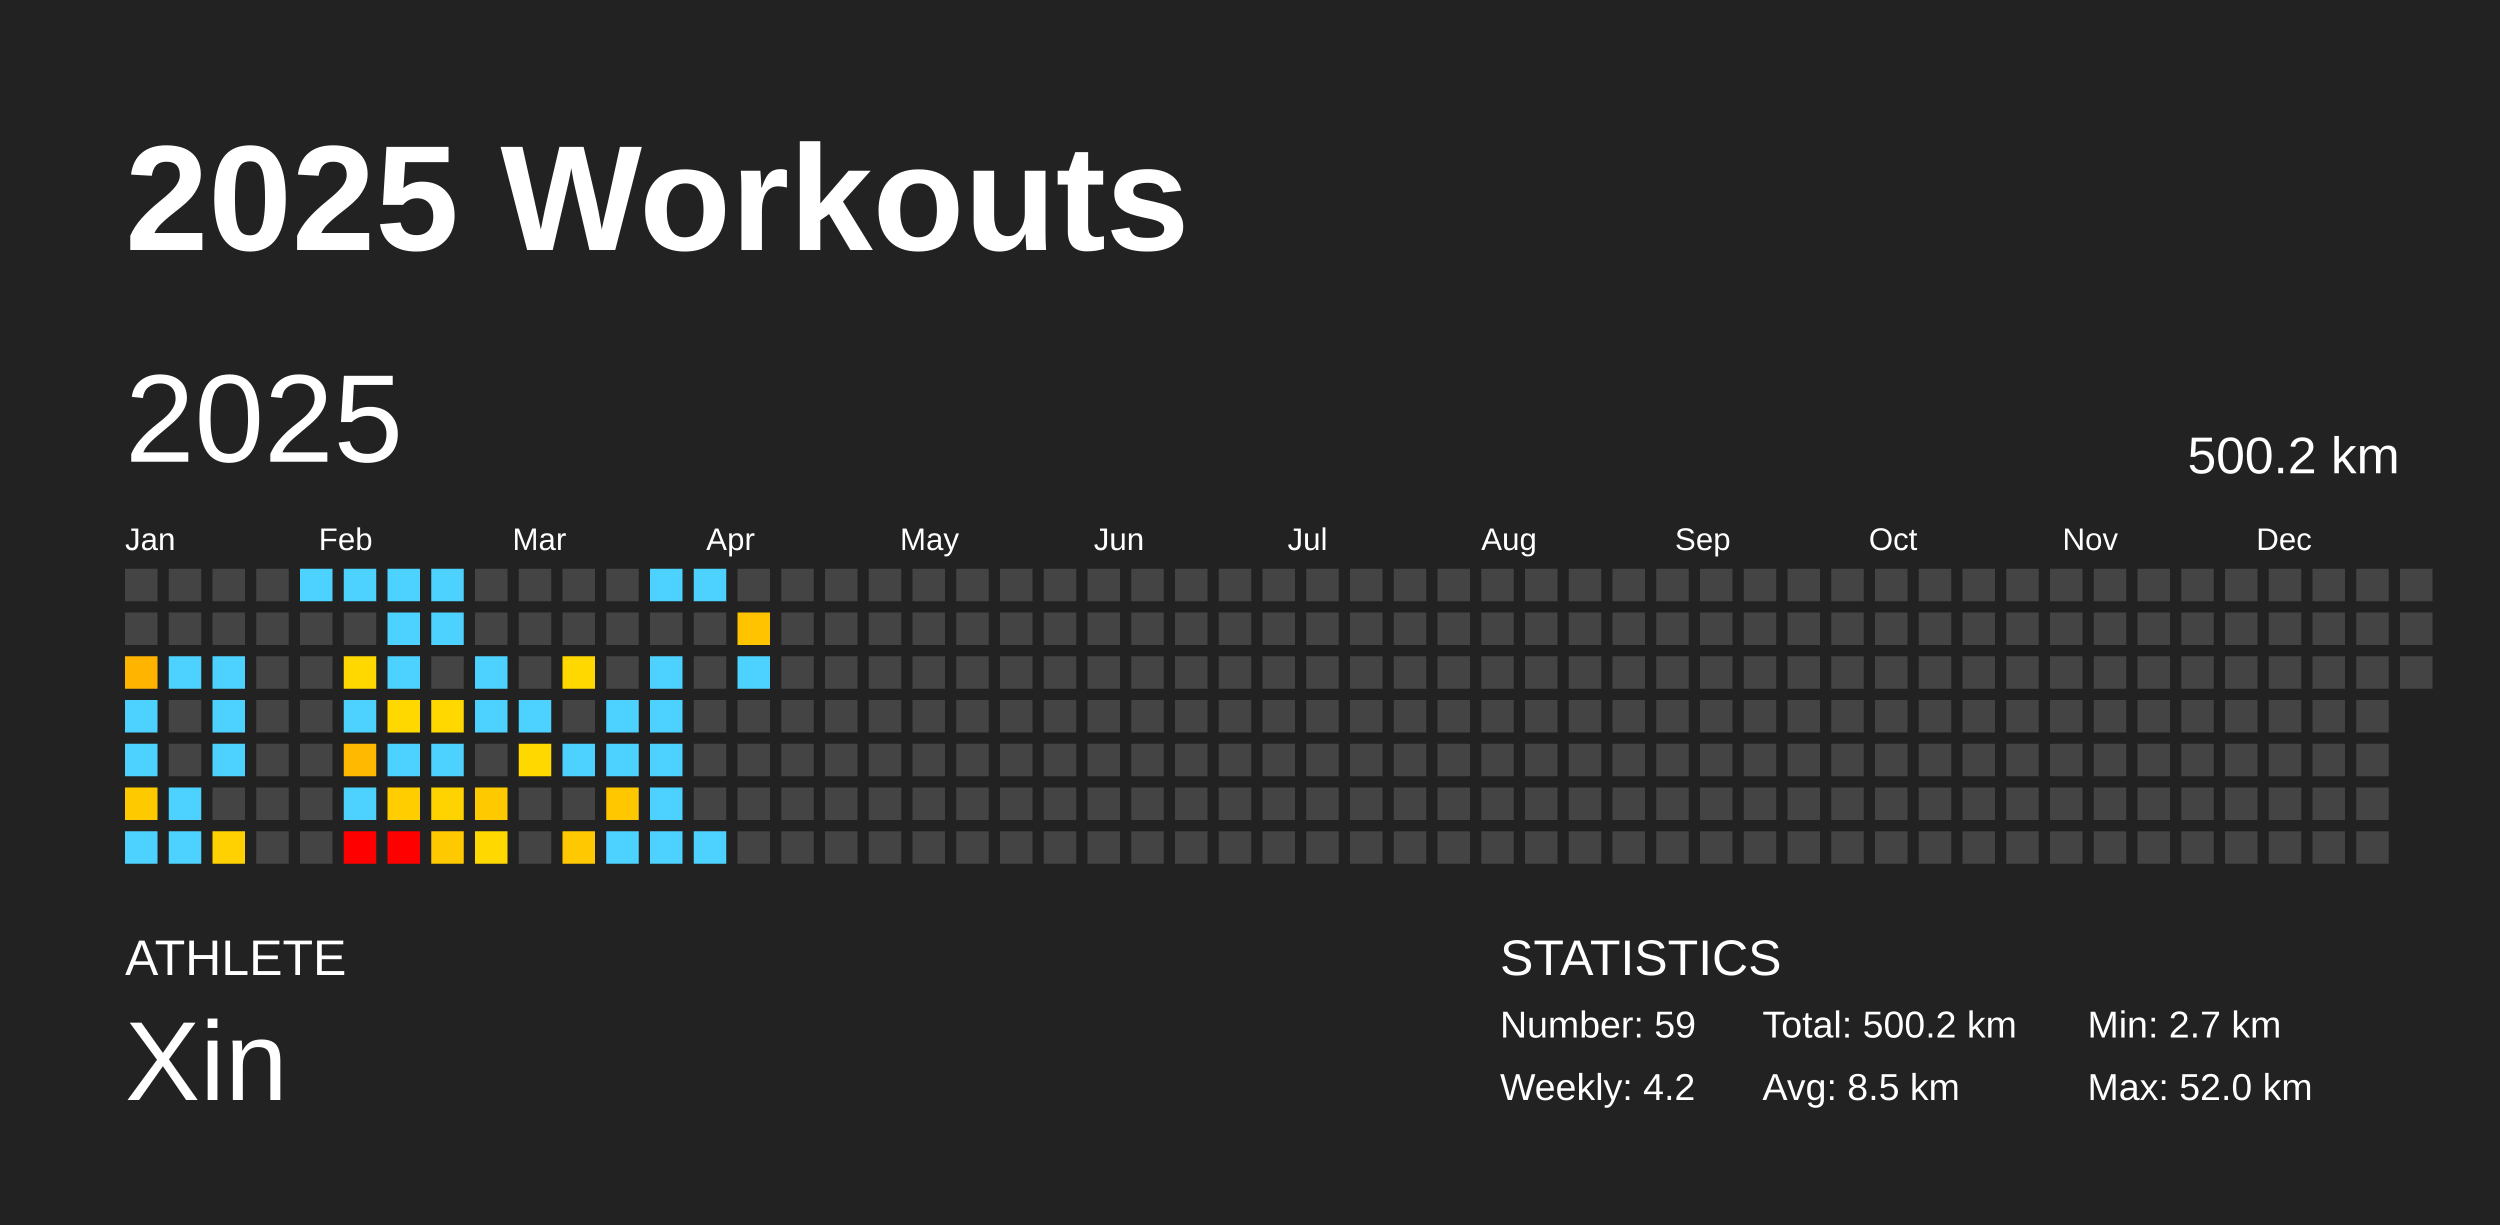
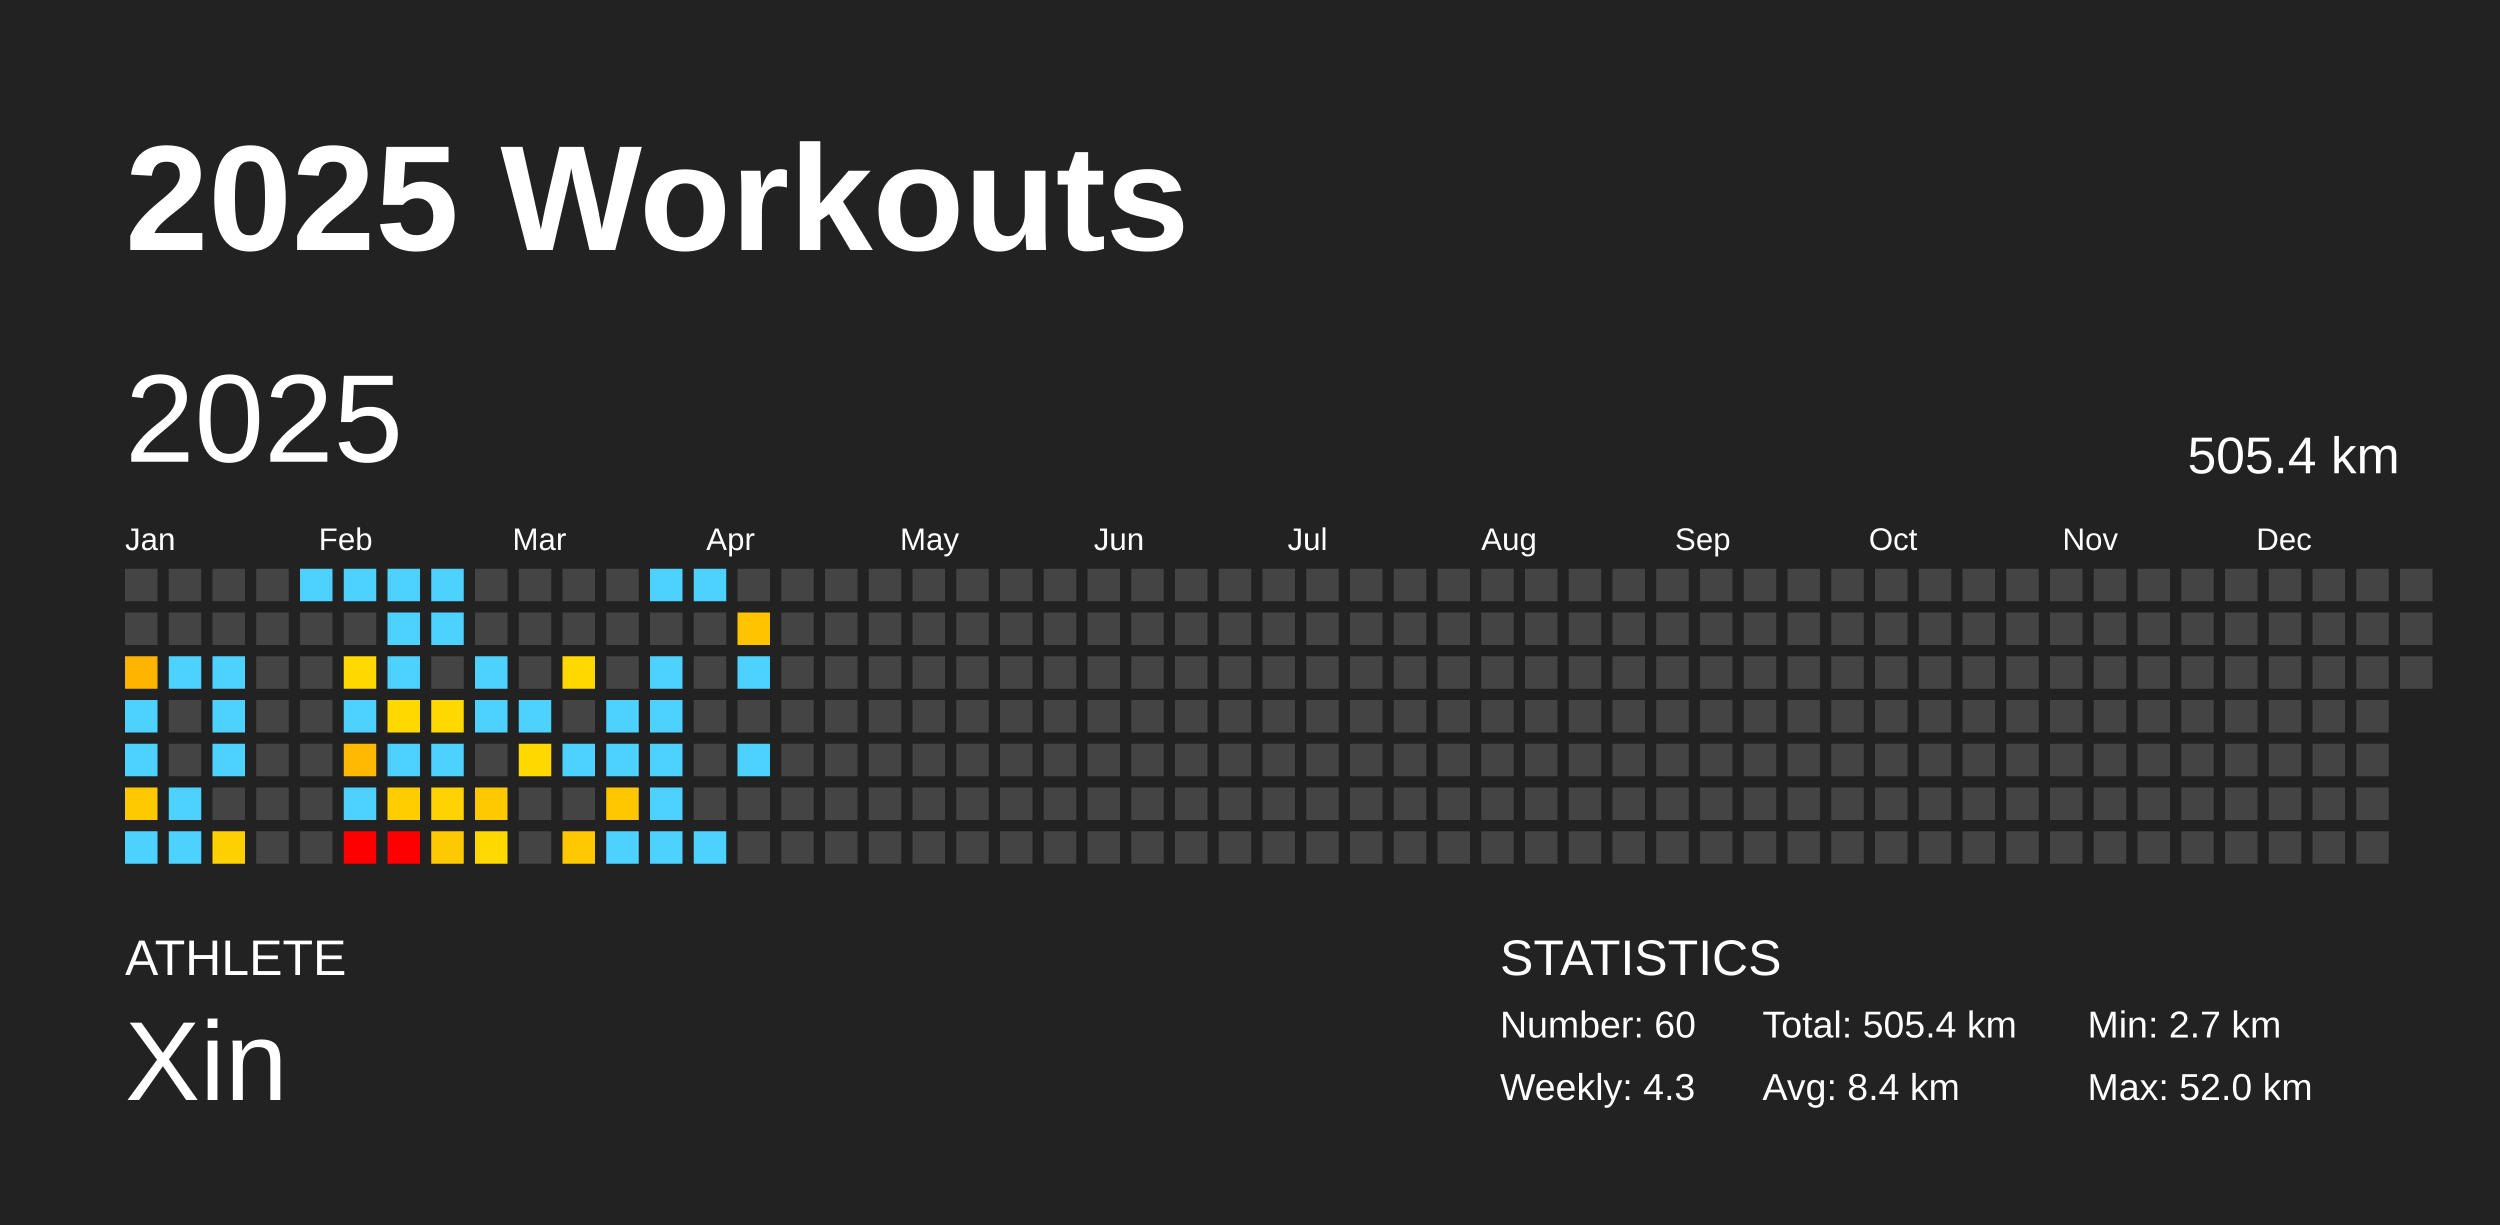
<svg xmlns="http://www.w3.org/2000/svg" baseProfile="full" height="98mm" version="1.1" viewBox="0,0,200,98" width="200mm">
  <defs />
  <rect fill="#222222" height="98" width="200" x="0" y="0" />
  <text fill="#FFFFFF" style="font-size:12px; font-family:Arial; font-weight:bold;" x="10" y="20">2025 Workouts</text>
  <text fill="#FFFFFF" style="font-size:4px; font-family:Arial" x="10" y="78">ATHLETE</text>
  <text fill="#FFFFFF" style="font-size:9px; font-family:Arial" x="10" y="88">Xin</text>
  <text fill="#FFFFFF" style="font-size:4px; font-family:Arial" x="120" y="78">STATISTICS</text>
-   <text fill="#FFFFFF" style="font-size:3px; font-family:Arial" x="120" y="83">Number: 59</text>
-   <text fill="#FFFFFF" style="font-size:3px; font-family:Arial" x="120" y="88">Weekly: 4.2</text>
-   <text fill="#FFFFFF" style="font-size:3px; font-family:Arial" x="141" y="83">Total: 500.2 km</text>
-   <text fill="#FFFFFF" style="font-size:3px; font-family:Arial" x="141" y="88">Avg: 8.5 km</text>
+   <text fill="#FFFFFF" style="font-size:3px; font-family:Arial" x="120" y="83">Number: 60</text>
+   <text fill="#FFFFFF" style="font-size:3px; font-family:Arial" x="120" y="88">Weekly: 4.3</text>
+   <text fill="#FFFFFF" style="font-size:3px; font-family:Arial" x="141" y="83">Total: 505.4 km</text>
+   <text fill="#FFFFFF" style="font-size:3px; font-family:Arial" x="141" y="88">Avg: 8.4 km</text>
  <text fill="#FFFFFF" style="font-size:3px; font-family:Arial" x="167" y="83">Min: 2.7 km</text>
  <text fill="#FFFFFF" style="font-size:3px; font-family:Arial" x="167" y="88">Max: 52.0 km</text>
  <text dominant-baseline="hanging" fill="#FFFFFF" style="font-size:10.0px; font-family:Arial;" x="10" y="30">2025</text>
-   <text dominant-baseline="hanging" fill="#FFFFFF" style="font-size:4.125px; font-family:Arial;" x="175" y="35">500.2 km</text>
+   <text dominant-baseline="hanging" fill="#FFFFFF" style="font-size:4.125px; font-family:Arial;" x="175" y="35">505.4 km</text>
  <text fill="#FFFFFF" style="font-size:2.5px; font-family:Arial" x="10.0" y="44">Jan</text>
  <text fill="#FFFFFF" style="font-size:2.5px; font-family:Arial" x="25.5" y="44">Feb</text>
  <text fill="#FFFFFF" style="font-size:2.5px; font-family:Arial" x="41.0" y="44">Mar</text>
  <text fill="#FFFFFF" style="font-size:2.5px; font-family:Arial" x="56.5" y="44">Apr</text>
  <text fill="#FFFFFF" style="font-size:2.5px; font-family:Arial" x="72.0" y="44">May</text>
  <text fill="#FFFFFF" style="font-size:2.5px; font-family:Arial" x="87.5" y="44">Jun</text>
  <text fill="#FFFFFF" style="font-size:2.5px; font-family:Arial" x="103.0" y="44">Jul</text>
  <text fill="#FFFFFF" style="font-size:2.5px; font-family:Arial" x="118.5" y="44">Aug</text>
  <text fill="#FFFFFF" style="font-size:2.5px; font-family:Arial" x="134.0" y="44">Sep</text>
  <text fill="#FFFFFF" style="font-size:2.5px; font-family:Arial" x="149.5" y="44">Oct</text>
  <text fill="#FFFFFF" style="font-size:2.5px; font-family:Arial" x="165.0" y="44">Nov</text>
  <text fill="#FFFFFF" style="font-size:2.5px; font-family:Arial" x="180.5" y="44">Dec</text>
  <rect fill="#444444" height="2.6" width="2.6" x="10.0" y="45.5" />
  <rect fill="#444444" height="2.6" width="2.6" x="10.0" y="49.0" />
  <rect fill="#ffb500" height="2.6" width="2.6" x="10.0" y="52.5" />
  <rect fill="#4dd2ff" height="2.6" width="2.6" x="10.0" y="56.0" />
  <rect fill="#4dd2ff" height="2.6" width="2.6" x="10.0" y="59.5" />
  <rect fill="#ffc900" height="2.6" width="2.6" x="10.0" y="63.0" />
  <rect fill="#4dd2ff" height="2.6" width="2.6" x="10.0" y="66.5" />
  <rect fill="#444444" height="2.6" width="2.6" x="13.5" y="45.5" />
  <rect fill="#444444" height="2.6" width="2.6" x="13.5" y="49.0" />
  <rect fill="#4dd2ff" height="2.6" width="2.6" x="13.5" y="52.5" />
  <rect fill="#444444" height="2.6" width="2.6" x="13.5" y="56.0" />
  <rect fill="#444444" height="2.6" width="2.6" x="13.5" y="59.5" />
  <rect fill="#4dd2ff" height="2.6" width="2.6" x="13.5" y="63.0" />
  <rect fill="#4dd2ff" height="2.6" width="2.6" x="13.5" y="66.5" />
  <rect fill="#444444" height="2.6" width="2.6" x="17.0" y="45.5" />
  <rect fill="#444444" height="2.6" width="2.6" x="17.0" y="49.0" />
  <rect fill="#4dd2ff" height="2.6" width="2.6" x="17.0" y="52.5" />
  <rect fill="#4dd2ff" height="2.6" width="2.6" x="17.0" y="56.0" />
  <rect fill="#4dd2ff" height="2.6" width="2.6" x="17.0" y="59.5" />
  <rect fill="#444444" height="2.6" width="2.6" x="17.0" y="63.0" />
  <rect fill="#ffd100" height="2.6" width="2.6" x="17.0" y="66.5" />
  <rect fill="#444444" height="2.6" width="2.6" x="20.5" y="45.5" />
  <rect fill="#444444" height="2.6" width="2.6" x="20.5" y="49.0" />
  <rect fill="#444444" height="2.6" width="2.6" x="20.5" y="52.5" />
  <rect fill="#444444" height="2.6" width="2.6" x="20.5" y="56.0" />
  <rect fill="#444444" height="2.6" width="2.6" x="20.5" y="59.5" />
  <rect fill="#444444" height="2.6" width="2.6" x="20.5" y="63.0" />
  <rect fill="#444444" height="2.6" width="2.6" x="20.5" y="66.5" />
  <rect fill="#4dd2ff" height="2.6" width="2.6" x="24.0" y="45.5" />
  <rect fill="#444444" height="2.6" width="2.6" x="24.0" y="49.0" />
  <rect fill="#444444" height="2.6" width="2.6" x="24.0" y="52.5" />
  <rect fill="#444444" height="2.6" width="2.6" x="24.0" y="56.0" />
  <rect fill="#444444" height="2.6" width="2.6" x="24.0" y="59.5" />
  <rect fill="#444444" height="2.6" width="2.6" x="24.0" y="63.0" />
  <rect fill="#444444" height="2.6" width="2.6" x="24.0" y="66.5" />
  <rect fill="#4dd2ff" height="2.6" width="2.6" x="27.5" y="45.5" />
  <rect fill="#444444" height="2.6" width="2.6" x="27.5" y="49.0" />
  <rect fill="#ffd800" height="2.6" width="2.6" x="27.5" y="52.5" />
  <rect fill="#4dd2ff" height="2.6" width="2.6" x="27.5" y="56.0" />
  <rect fill="#ffb900" height="2.6" width="2.6" x="27.5" y="59.5" />
  <rect fill="#4dd2ff" height="2.6" width="2.6" x="27.5" y="63.0" />
  <rect fill="red" height="2.6" width="2.6" x="27.5" y="66.5" />
  <rect fill="#4dd2ff" height="2.6" width="2.6" x="31.0" y="45.5" />
  <rect fill="#4dd2ff" height="2.6" width="2.6" x="31.0" y="49.0" />
  <rect fill="#4dd2ff" height="2.6" width="2.6" x="31.0" y="52.5" />
  <rect fill="#ffd800" height="2.6" width="2.6" x="31.0" y="56.0" />
  <rect fill="#4dd2ff" height="2.6" width="2.6" x="31.0" y="59.5" />
  <rect fill="#ffcd00" height="2.6" width="2.6" x="31.0" y="63.0" />
  <rect fill="red" height="2.6" width="2.6" x="31.0" y="66.5" />
  <rect fill="#4dd2ff" height="2.6" width="2.6" x="34.5" y="45.5" />
  <rect fill="#4dd2ff" height="2.6" width="2.6" x="34.5" y="49.0" />
  <rect fill="#444444" height="2.6" width="2.6" x="34.5" y="52.5" />
  <rect fill="#ffd800" height="2.6" width="2.6" x="34.5" y="56.0" />
  <rect fill="#4dd2ff" height="2.6" width="2.6" x="34.5" y="59.5" />
  <rect fill="#ffd300" height="2.6" width="2.6" x="34.5" y="63.0" />
  <rect fill="#ffc900" height="2.6" width="2.6" x="34.5" y="66.5" />
  <rect fill="#444444" height="2.6" width="2.6" x="38.0" y="45.5" />
  <rect fill="#444444" height="2.6" width="2.6" x="38.0" y="49.0" />
  <rect fill="#4dd2ff" height="2.6" width="2.6" x="38.0" y="52.5" />
  <rect fill="#4dd2ff" height="2.6" width="2.6" x="38.0" y="56.0" />
  <rect fill="#444444" height="2.6" width="2.6" x="38.0" y="59.5" />
  <rect fill="#ffc900" height="2.6" width="2.6" x="38.0" y="63.0" />
  <rect fill="#ffd800" height="2.6" width="2.6" x="38.0" y="66.5" />
  <rect fill="#444444" height="2.6" width="2.6" x="41.5" y="45.5" />
  <rect fill="#444444" height="2.6" width="2.6" x="41.5" y="49.0" />
  <rect fill="#444444" height="2.6" width="2.6" x="41.5" y="52.5" />
  <rect fill="#4dd2ff" height="2.6" width="2.6" x="41.5" y="56.0" />
  <rect fill="#ffd800" height="2.6" width="2.6" x="41.5" y="59.5" />
  <rect fill="#444444" height="2.6" width="2.6" x="41.5" y="63.0" />
  <rect fill="#444444" height="2.6" width="2.6" x="41.5" y="66.5" />
  <rect fill="#444444" height="2.6" width="2.6" x="45.0" y="45.5" />
  <rect fill="#444444" height="2.6" width="2.6" x="45.0" y="49.0" />
  <rect fill="#ffd800" height="2.6" width="2.6" x="45.0" y="52.5" />
  <rect fill="#444444" height="2.6" width="2.6" x="45.0" y="56.0" />
  <rect fill="#4dd2ff" height="2.6" width="2.6" x="45.0" y="59.5" />
  <rect fill="#444444" height="2.6" width="2.6" x="45.0" y="63.0" />
  <rect fill="#ffc800" height="2.6" width="2.6" x="45.0" y="66.5" />
  <rect fill="#444444" height="2.6" width="2.6" x="48.5" y="45.5" />
  <rect fill="#444444" height="2.6" width="2.6" x="48.5" y="49.0" />
  <rect fill="#444444" height="2.6" width="2.6" x="48.5" y="52.5" />
  <rect fill="#4dd2ff" height="2.6" width="2.6" x="48.5" y="56.0" />
  <rect fill="#4dd2ff" height="2.6" width="2.6" x="48.5" y="59.5" />
  <rect fill="#ffc700" height="2.6" width="2.6" x="48.5" y="63.0" />
  <rect fill="#4dd2ff" height="2.6" width="2.6" x="48.5" y="66.5" />
  <rect fill="#4dd2ff" height="2.6" width="2.6" x="52.0" y="45.5" />
  <rect fill="#444444" height="2.6" width="2.6" x="52.0" y="49.0" />
  <rect fill="#4dd2ff" height="2.6" width="2.6" x="52.0" y="52.5" />
  <rect fill="#4dd2ff" height="2.6" width="2.6" x="52.0" y="56.0" />
  <rect fill="#4dd2ff" height="2.6" width="2.6" x="52.0" y="59.5" />
  <rect fill="#4dd2ff" height="2.6" width="2.6" x="52.0" y="63.0" />
  <rect fill="#4dd2ff" height="2.6" width="2.6" x="52.0" y="66.5" />
  <rect fill="#4dd2ff" height="2.6" width="2.6" x="55.5" y="45.5" />
  <rect fill="#444444" height="2.6" width="2.6" x="55.5" y="49.0" />
  <rect fill="#444444" height="2.6" width="2.6" x="55.5" y="52.5" />
  <rect fill="#444444" height="2.6" width="2.6" x="55.5" y="56.0" />
  <rect fill="#444444" height="2.6" width="2.6" x="55.5" y="59.5" />
  <rect fill="#444444" height="2.6" width="2.6" x="55.5" y="63.0" />
  <rect fill="#4dd2ff" height="2.6" width="2.6" x="55.5" y="66.5" />
  <rect fill="#444444" height="2.6" width="2.6" x="59.0" y="45.5" />
  <rect fill="#ffc300" height="2.6" width="2.6" x="59.0" y="49.0" />
  <rect fill="#4dd2ff" height="2.6" width="2.6" x="59.0" y="52.5" />
  <rect fill="#444444" height="2.6" width="2.6" x="59.0" y="56.0" />
-   <rect fill="#444444" height="2.6" width="2.6" x="59.0" y="59.5" />
+   <rect fill="#4dd2ff" height="2.6" width="2.6" x="59.0" y="59.5" />
  <rect fill="#444444" height="2.6" width="2.6" x="59.0" y="63.0" />
  <rect fill="#444444" height="2.6" width="2.6" x="59.0" y="66.5" />
  <rect fill="#444444" height="2.6" width="2.6" x="62.5" y="45.5" />
  <rect fill="#444444" height="2.6" width="2.6" x="62.5" y="49.0" />
  <rect fill="#444444" height="2.6" width="2.6" x="62.5" y="52.5" />
  <rect fill="#444444" height="2.6" width="2.6" x="62.5" y="56.0" />
  <rect fill="#444444" height="2.6" width="2.6" x="62.5" y="59.5" />
  <rect fill="#444444" height="2.6" width="2.6" x="62.5" y="63.0" />
  <rect fill="#444444" height="2.6" width="2.6" x="62.5" y="66.5" />
  <rect fill="#444444" height="2.6" width="2.6" x="66.0" y="45.5" />
  <rect fill="#444444" height="2.6" width="2.6" x="66.0" y="49.0" />
  <rect fill="#444444" height="2.6" width="2.6" x="66.0" y="52.5" />
  <rect fill="#444444" height="2.6" width="2.6" x="66.0" y="56.0" />
  <rect fill="#444444" height="2.6" width="2.6" x="66.0" y="59.5" />
  <rect fill="#444444" height="2.6" width="2.6" x="66.0" y="63.0" />
  <rect fill="#444444" height="2.6" width="2.6" x="66.0" y="66.5" />
  <rect fill="#444444" height="2.6" width="2.6" x="69.5" y="45.5" />
  <rect fill="#444444" height="2.6" width="2.6" x="69.5" y="49.0" />
  <rect fill="#444444" height="2.6" width="2.6" x="69.5" y="52.5" />
  <rect fill="#444444" height="2.6" width="2.6" x="69.5" y="56.0" />
  <rect fill="#444444" height="2.6" width="2.6" x="69.5" y="59.5" />
  <rect fill="#444444" height="2.6" width="2.6" x="69.5" y="63.0" />
  <rect fill="#444444" height="2.6" width="2.6" x="69.5" y="66.5" />
  <rect fill="#444444" height="2.6" width="2.6" x="73.0" y="45.5" />
  <rect fill="#444444" height="2.6" width="2.6" x="73.0" y="49.0" />
  <rect fill="#444444" height="2.6" width="2.6" x="73.0" y="52.5" />
  <rect fill="#444444" height="2.6" width="2.6" x="73.0" y="56.0" />
  <rect fill="#444444" height="2.6" width="2.6" x="73.0" y="59.5" />
  <rect fill="#444444" height="2.6" width="2.6" x="73.0" y="63.0" />
  <rect fill="#444444" height="2.6" width="2.6" x="73.0" y="66.5" />
  <rect fill="#444444" height="2.6" width="2.6" x="76.5" y="45.5" />
  <rect fill="#444444" height="2.6" width="2.6" x="76.5" y="49.0" />
  <rect fill="#444444" height="2.6" width="2.6" x="76.5" y="52.5" />
  <rect fill="#444444" height="2.6" width="2.6" x="76.5" y="56.0" />
  <rect fill="#444444" height="2.6" width="2.6" x="76.5" y="59.5" />
  <rect fill="#444444" height="2.6" width="2.6" x="76.5" y="63.0" />
  <rect fill="#444444" height="2.6" width="2.6" x="76.5" y="66.5" />
  <rect fill="#444444" height="2.6" width="2.6" x="80.0" y="45.5" />
  <rect fill="#444444" height="2.6" width="2.6" x="80.0" y="49.0" />
  <rect fill="#444444" height="2.6" width="2.6" x="80.0" y="52.5" />
  <rect fill="#444444" height="2.6" width="2.6" x="80.0" y="56.0" />
  <rect fill="#444444" height="2.6" width="2.6" x="80.0" y="59.5" />
  <rect fill="#444444" height="2.6" width="2.6" x="80.0" y="63.0" />
  <rect fill="#444444" height="2.6" width="2.6" x="80.0" y="66.5" />
  <rect fill="#444444" height="2.6" width="2.6" x="83.5" y="45.5" />
  <rect fill="#444444" height="2.6" width="2.6" x="83.5" y="49.0" />
  <rect fill="#444444" height="2.6" width="2.6" x="83.5" y="52.5" />
  <rect fill="#444444" height="2.6" width="2.6" x="83.5" y="56.0" />
  <rect fill="#444444" height="2.6" width="2.6" x="83.5" y="59.5" />
  <rect fill="#444444" height="2.6" width="2.6" x="83.5" y="63.0" />
  <rect fill="#444444" height="2.6" width="2.6" x="83.5" y="66.5" />
  <rect fill="#444444" height="2.6" width="2.6" x="87.0" y="45.5" />
  <rect fill="#444444" height="2.6" width="2.6" x="87.0" y="49.0" />
  <rect fill="#444444" height="2.6" width="2.6" x="87.0" y="52.5" />
  <rect fill="#444444" height="2.6" width="2.6" x="87.0" y="56.0" />
  <rect fill="#444444" height="2.6" width="2.6" x="87.0" y="59.5" />
  <rect fill="#444444" height="2.6" width="2.6" x="87.0" y="63.0" />
  <rect fill="#444444" height="2.6" width="2.6" x="87.0" y="66.5" />
  <rect fill="#444444" height="2.6" width="2.6" x="90.5" y="45.5" />
  <rect fill="#444444" height="2.6" width="2.6" x="90.5" y="49.0" />
  <rect fill="#444444" height="2.6" width="2.6" x="90.5" y="52.5" />
  <rect fill="#444444" height="2.6" width="2.6" x="90.5" y="56.0" />
  <rect fill="#444444" height="2.6" width="2.6" x="90.5" y="59.5" />
  <rect fill="#444444" height="2.6" width="2.6" x="90.5" y="63.0" />
  <rect fill="#444444" height="2.6" width="2.6" x="90.5" y="66.5" />
  <rect fill="#444444" height="2.6" width="2.6" x="94.0" y="45.5" />
  <rect fill="#444444" height="2.6" width="2.6" x="94.0" y="49.0" />
  <rect fill="#444444" height="2.6" width="2.6" x="94.0" y="52.5" />
  <rect fill="#444444" height="2.6" width="2.6" x="94.0" y="56.0" />
  <rect fill="#444444" height="2.6" width="2.6" x="94.0" y="59.5" />
  <rect fill="#444444" height="2.6" width="2.6" x="94.0" y="63.0" />
  <rect fill="#444444" height="2.6" width="2.6" x="94.0" y="66.5" />
  <rect fill="#444444" height="2.6" width="2.6" x="97.5" y="45.5" />
  <rect fill="#444444" height="2.6" width="2.6" x="97.5" y="49.0" />
  <rect fill="#444444" height="2.6" width="2.6" x="97.5" y="52.5" />
  <rect fill="#444444" height="2.6" width="2.6" x="97.5" y="56.0" />
  <rect fill="#444444" height="2.6" width="2.6" x="97.5" y="59.5" />
  <rect fill="#444444" height="2.6" width="2.6" x="97.5" y="63.0" />
  <rect fill="#444444" height="2.6" width="2.6" x="97.5" y="66.5" />
  <rect fill="#444444" height="2.6" width="2.6" x="101.0" y="45.5" />
  <rect fill="#444444" height="2.6" width="2.6" x="101.0" y="49.0" />
  <rect fill="#444444" height="2.6" width="2.6" x="101.0" y="52.5" />
  <rect fill="#444444" height="2.6" width="2.6" x="101.0" y="56.0" />
  <rect fill="#444444" height="2.6" width="2.6" x="101.0" y="59.5" />
  <rect fill="#444444" height="2.6" width="2.6" x="101.0" y="63.0" />
  <rect fill="#444444" height="2.6" width="2.6" x="101.0" y="66.5" />
  <rect fill="#444444" height="2.6" width="2.6" x="104.5" y="45.5" />
  <rect fill="#444444" height="2.6" width="2.6" x="104.5" y="49.0" />
  <rect fill="#444444" height="2.6" width="2.6" x="104.5" y="52.5" />
  <rect fill="#444444" height="2.6" width="2.6" x="104.5" y="56.0" />
  <rect fill="#444444" height="2.6" width="2.6" x="104.5" y="59.5" />
  <rect fill="#444444" height="2.6" width="2.6" x="104.5" y="63.0" />
  <rect fill="#444444" height="2.6" width="2.6" x="104.5" y="66.5" />
  <rect fill="#444444" height="2.6" width="2.6" x="108.0" y="45.5" />
  <rect fill="#444444" height="2.6" width="2.6" x="108.0" y="49.0" />
  <rect fill="#444444" height="2.6" width="2.6" x="108.0" y="52.5" />
  <rect fill="#444444" height="2.6" width="2.6" x="108.0" y="56.0" />
  <rect fill="#444444" height="2.6" width="2.6" x="108.0" y="59.5" />
  <rect fill="#444444" height="2.6" width="2.6" x="108.0" y="63.0" />
  <rect fill="#444444" height="2.6" width="2.6" x="108.0" y="66.5" />
  <rect fill="#444444" height="2.6" width="2.6" x="111.5" y="45.5" />
  <rect fill="#444444" height="2.6" width="2.6" x="111.5" y="49.0" />
  <rect fill="#444444" height="2.6" width="2.6" x="111.5" y="52.5" />
  <rect fill="#444444" height="2.6" width="2.6" x="111.5" y="56.0" />
  <rect fill="#444444" height="2.6" width="2.6" x="111.5" y="59.5" />
  <rect fill="#444444" height="2.6" width="2.6" x="111.5" y="63.0" />
  <rect fill="#444444" height="2.6" width="2.6" x="111.5" y="66.5" />
  <rect fill="#444444" height="2.6" width="2.6" x="115.0" y="45.5" />
  <rect fill="#444444" height="2.6" width="2.6" x="115.0" y="49.0" />
  <rect fill="#444444" height="2.6" width="2.6" x="115.0" y="52.5" />
  <rect fill="#444444" height="2.6" width="2.6" x="115.0" y="56.0" />
  <rect fill="#444444" height="2.6" width="2.6" x="115.0" y="59.5" />
  <rect fill="#444444" height="2.6" width="2.6" x="115.0" y="63.0" />
  <rect fill="#444444" height="2.6" width="2.6" x="115.0" y="66.5" />
  <rect fill="#444444" height="2.6" width="2.6" x="118.5" y="45.5" />
  <rect fill="#444444" height="2.6" width="2.6" x="118.5" y="49.0" />
  <rect fill="#444444" height="2.6" width="2.6" x="118.5" y="52.5" />
  <rect fill="#444444" height="2.6" width="2.6" x="118.5" y="56.0" />
  <rect fill="#444444" height="2.6" width="2.6" x="118.5" y="59.5" />
  <rect fill="#444444" height="2.6" width="2.6" x="118.5" y="63.0" />
  <rect fill="#444444" height="2.6" width="2.6" x="118.5" y="66.5" />
  <rect fill="#444444" height="2.6" width="2.6" x="122.0" y="45.5" />
  <rect fill="#444444" height="2.6" width="2.6" x="122.0" y="49.0" />
  <rect fill="#444444" height="2.6" width="2.6" x="122.0" y="52.5" />
  <rect fill="#444444" height="2.6" width="2.6" x="122.0" y="56.0" />
  <rect fill="#444444" height="2.6" width="2.6" x="122.0" y="59.5" />
  <rect fill="#444444" height="2.6" width="2.6" x="122.0" y="63.0" />
  <rect fill="#444444" height="2.6" width="2.6" x="122.0" y="66.5" />
  <rect fill="#444444" height="2.6" width="2.6" x="125.5" y="45.5" />
  <rect fill="#444444" height="2.6" width="2.6" x="125.5" y="49.0" />
  <rect fill="#444444" height="2.6" width="2.6" x="125.5" y="52.5" />
  <rect fill="#444444" height="2.6" width="2.6" x="125.5" y="56.0" />
  <rect fill="#444444" height="2.6" width="2.6" x="125.5" y="59.5" />
  <rect fill="#444444" height="2.6" width="2.6" x="125.5" y="63.0" />
  <rect fill="#444444" height="2.6" width="2.6" x="125.5" y="66.5" />
  <rect fill="#444444" height="2.6" width="2.6" x="129.0" y="45.5" />
  <rect fill="#444444" height="2.6" width="2.6" x="129.0" y="49.0" />
  <rect fill="#444444" height="2.6" width="2.6" x="129.0" y="52.5" />
  <rect fill="#444444" height="2.6" width="2.6" x="129.0" y="56.0" />
  <rect fill="#444444" height="2.6" width="2.6" x="129.0" y="59.5" />
  <rect fill="#444444" height="2.6" width="2.6" x="129.0" y="63.0" />
  <rect fill="#444444" height="2.6" width="2.6" x="129.0" y="66.5" />
  <rect fill="#444444" height="2.6" width="2.6" x="132.5" y="45.5" />
  <rect fill="#444444" height="2.6" width="2.6" x="132.5" y="49.0" />
  <rect fill="#444444" height="2.6" width="2.6" x="132.5" y="52.5" />
  <rect fill="#444444" height="2.6" width="2.6" x="132.5" y="56.0" />
  <rect fill="#444444" height="2.6" width="2.6" x="132.5" y="59.5" />
  <rect fill="#444444" height="2.6" width="2.6" x="132.5" y="63.0" />
  <rect fill="#444444" height="2.6" width="2.6" x="132.5" y="66.5" />
  <rect fill="#444444" height="2.6" width="2.6" x="136.0" y="45.5" />
  <rect fill="#444444" height="2.6" width="2.6" x="136.0" y="49.0" />
  <rect fill="#444444" height="2.6" width="2.6" x="136.0" y="52.5" />
  <rect fill="#444444" height="2.6" width="2.6" x="136.0" y="56.0" />
  <rect fill="#444444" height="2.6" width="2.6" x="136.0" y="59.5" />
  <rect fill="#444444" height="2.6" width="2.6" x="136.0" y="63.0" />
  <rect fill="#444444" height="2.6" width="2.6" x="136.0" y="66.5" />
  <rect fill="#444444" height="2.6" width="2.6" x="139.5" y="45.5" />
  <rect fill="#444444" height="2.6" width="2.6" x="139.5" y="49.0" />
  <rect fill="#444444" height="2.6" width="2.6" x="139.5" y="52.5" />
  <rect fill="#444444" height="2.6" width="2.6" x="139.5" y="56.0" />
  <rect fill="#444444" height="2.6" width="2.6" x="139.5" y="59.5" />
  <rect fill="#444444" height="2.6" width="2.6" x="139.5" y="63.0" />
  <rect fill="#444444" height="2.6" width="2.6" x="139.5" y="66.5" />
  <rect fill="#444444" height="2.6" width="2.6" x="143.0" y="45.5" />
  <rect fill="#444444" height="2.6" width="2.6" x="143.0" y="49.0" />
  <rect fill="#444444" height="2.6" width="2.6" x="143.0" y="52.5" />
  <rect fill="#444444" height="2.6" width="2.6" x="143.0" y="56.0" />
  <rect fill="#444444" height="2.6" width="2.6" x="143.0" y="59.5" />
  <rect fill="#444444" height="2.6" width="2.6" x="143.0" y="63.0" />
  <rect fill="#444444" height="2.6" width="2.6" x="143.0" y="66.5" />
  <rect fill="#444444" height="2.6" width="2.6" x="146.5" y="45.5" />
  <rect fill="#444444" height="2.6" width="2.6" x="146.5" y="49.0" />
  <rect fill="#444444" height="2.6" width="2.6" x="146.5" y="52.5" />
  <rect fill="#444444" height="2.6" width="2.6" x="146.5" y="56.0" />
  <rect fill="#444444" height="2.6" width="2.6" x="146.5" y="59.5" />
  <rect fill="#444444" height="2.6" width="2.6" x="146.5" y="63.0" />
  <rect fill="#444444" height="2.6" width="2.6" x="146.5" y="66.5" />
  <rect fill="#444444" height="2.6" width="2.6" x="150.0" y="45.5" />
  <rect fill="#444444" height="2.6" width="2.6" x="150.0" y="49.0" />
  <rect fill="#444444" height="2.6" width="2.6" x="150.0" y="52.5" />
  <rect fill="#444444" height="2.6" width="2.6" x="150.0" y="56.0" />
  <rect fill="#444444" height="2.6" width="2.6" x="150.0" y="59.5" />
  <rect fill="#444444" height="2.6" width="2.6" x="150.0" y="63.0" />
  <rect fill="#444444" height="2.6" width="2.6" x="150.0" y="66.5" />
  <rect fill="#444444" height="2.6" width="2.6" x="153.5" y="45.5" />
  <rect fill="#444444" height="2.6" width="2.6" x="153.5" y="49.0" />
  <rect fill="#444444" height="2.6" width="2.6" x="153.5" y="52.5" />
  <rect fill="#444444" height="2.6" width="2.6" x="153.5" y="56.0" />
  <rect fill="#444444" height="2.6" width="2.6" x="153.5" y="59.5" />
  <rect fill="#444444" height="2.6" width="2.6" x="153.5" y="63.0" />
  <rect fill="#444444" height="2.6" width="2.6" x="153.5" y="66.5" />
  <rect fill="#444444" height="2.6" width="2.6" x="157.0" y="45.5" />
  <rect fill="#444444" height="2.6" width="2.6" x="157.0" y="49.0" />
  <rect fill="#444444" height="2.6" width="2.6" x="157.0" y="52.5" />
  <rect fill="#444444" height="2.6" width="2.6" x="157.0" y="56.0" />
  <rect fill="#444444" height="2.6" width="2.6" x="157.0" y="59.5" />
  <rect fill="#444444" height="2.6" width="2.6" x="157.0" y="63.0" />
  <rect fill="#444444" height="2.6" width="2.6" x="157.0" y="66.5" />
  <rect fill="#444444" height="2.6" width="2.6" x="160.5" y="45.5" />
  <rect fill="#444444" height="2.6" width="2.6" x="160.5" y="49.0" />
  <rect fill="#444444" height="2.6" width="2.6" x="160.5" y="52.5" />
  <rect fill="#444444" height="2.6" width="2.6" x="160.5" y="56.0" />
  <rect fill="#444444" height="2.6" width="2.6" x="160.5" y="59.5" />
  <rect fill="#444444" height="2.6" width="2.6" x="160.5" y="63.0" />
  <rect fill="#444444" height="2.6" width="2.6" x="160.5" y="66.5" />
  <rect fill="#444444" height="2.6" width="2.6" x="164.0" y="45.5" />
  <rect fill="#444444" height="2.6" width="2.6" x="164.0" y="49.0" />
  <rect fill="#444444" height="2.6" width="2.6" x="164.0" y="52.5" />
  <rect fill="#444444" height="2.6" width="2.6" x="164.0" y="56.0" />
  <rect fill="#444444" height="2.6" width="2.6" x="164.0" y="59.5" />
  <rect fill="#444444" height="2.6" width="2.6" x="164.0" y="63.0" />
  <rect fill="#444444" height="2.6" width="2.6" x="164.0" y="66.5" />
  <rect fill="#444444" height="2.6" width="2.6" x="167.5" y="45.5" />
  <rect fill="#444444" height="2.6" width="2.6" x="167.5" y="49.0" />
  <rect fill="#444444" height="2.6" width="2.6" x="167.5" y="52.5" />
  <rect fill="#444444" height="2.6" width="2.6" x="167.5" y="56.0" />
  <rect fill="#444444" height="2.6" width="2.6" x="167.5" y="59.5" />
  <rect fill="#444444" height="2.6" width="2.6" x="167.5" y="63.0" />
  <rect fill="#444444" height="2.6" width="2.6" x="167.5" y="66.5" />
  <rect fill="#444444" height="2.6" width="2.6" x="171.0" y="45.5" />
  <rect fill="#444444" height="2.6" width="2.6" x="171.0" y="49.0" />
  <rect fill="#444444" height="2.6" width="2.6" x="171.0" y="52.5" />
  <rect fill="#444444" height="2.6" width="2.6" x="171.0" y="56.0" />
  <rect fill="#444444" height="2.6" width="2.6" x="171.0" y="59.5" />
  <rect fill="#444444" height="2.6" width="2.6" x="171.0" y="63.0" />
  <rect fill="#444444" height="2.6" width="2.6" x="171.0" y="66.5" />
  <rect fill="#444444" height="2.6" width="2.6" x="174.5" y="45.5" />
  <rect fill="#444444" height="2.6" width="2.6" x="174.5" y="49.0" />
  <rect fill="#444444" height="2.6" width="2.6" x="174.5" y="52.5" />
  <rect fill="#444444" height="2.6" width="2.6" x="174.5" y="56.0" />
  <rect fill="#444444" height="2.6" width="2.6" x="174.5" y="59.5" />
  <rect fill="#444444" height="2.6" width="2.6" x="174.5" y="63.0" />
  <rect fill="#444444" height="2.6" width="2.6" x="174.5" y="66.5" />
  <rect fill="#444444" height="2.6" width="2.6" x="178.0" y="45.5" />
  <rect fill="#444444" height="2.6" width="2.6" x="178.0" y="49.0" />
  <rect fill="#444444" height="2.6" width="2.6" x="178.0" y="52.5" />
  <rect fill="#444444" height="2.6" width="2.6" x="178.0" y="56.0" />
  <rect fill="#444444" height="2.6" width="2.6" x="178.0" y="59.5" />
  <rect fill="#444444" height="2.6" width="2.6" x="178.0" y="63.0" />
  <rect fill="#444444" height="2.6" width="2.6" x="178.0" y="66.5" />
  <rect fill="#444444" height="2.6" width="2.6" x="181.5" y="45.5" />
  <rect fill="#444444" height="2.6" width="2.6" x="181.5" y="49.0" />
  <rect fill="#444444" height="2.6" width="2.6" x="181.5" y="52.5" />
  <rect fill="#444444" height="2.6" width="2.6" x="181.5" y="56.0" />
  <rect fill="#444444" height="2.6" width="2.6" x="181.5" y="59.5" />
  <rect fill="#444444" height="2.6" width="2.6" x="181.5" y="63.0" />
  <rect fill="#444444" height="2.6" width="2.6" x="181.5" y="66.5" />
  <rect fill="#444444" height="2.6" width="2.6" x="185.0" y="45.5" />
  <rect fill="#444444" height="2.6" width="2.6" x="185.0" y="49.0" />
  <rect fill="#444444" height="2.6" width="2.6" x="185.0" y="52.5" />
  <rect fill="#444444" height="2.6" width="2.6" x="185.0" y="56.0" />
  <rect fill="#444444" height="2.6" width="2.6" x="185.0" y="59.5" />
  <rect fill="#444444" height="2.6" width="2.6" x="185.0" y="63.0" />
  <rect fill="#444444" height="2.6" width="2.6" x="185.0" y="66.5" />
  <rect fill="#444444" height="2.6" width="2.6" x="188.5" y="45.5" />
  <rect fill="#444444" height="2.6" width="2.6" x="188.5" y="49.0" />
  <rect fill="#444444" height="2.6" width="2.6" x="188.5" y="52.5" />
  <rect fill="#444444" height="2.6" width="2.6" x="188.5" y="56.0" />
  <rect fill="#444444" height="2.6" width="2.6" x="188.5" y="59.5" />
  <rect fill="#444444" height="2.6" width="2.6" x="188.5" y="63.0" />
  <rect fill="#444444" height="2.6" width="2.6" x="188.5" y="66.5" />
  <rect fill="#444444" height="2.6" width="2.6" x="192.0" y="45.5" />
  <rect fill="#444444" height="2.6" width="2.6" x="192.0" y="49.0" />
  <rect fill="#444444" height="2.6" width="2.6" x="192.0" y="52.5" />
</svg>
